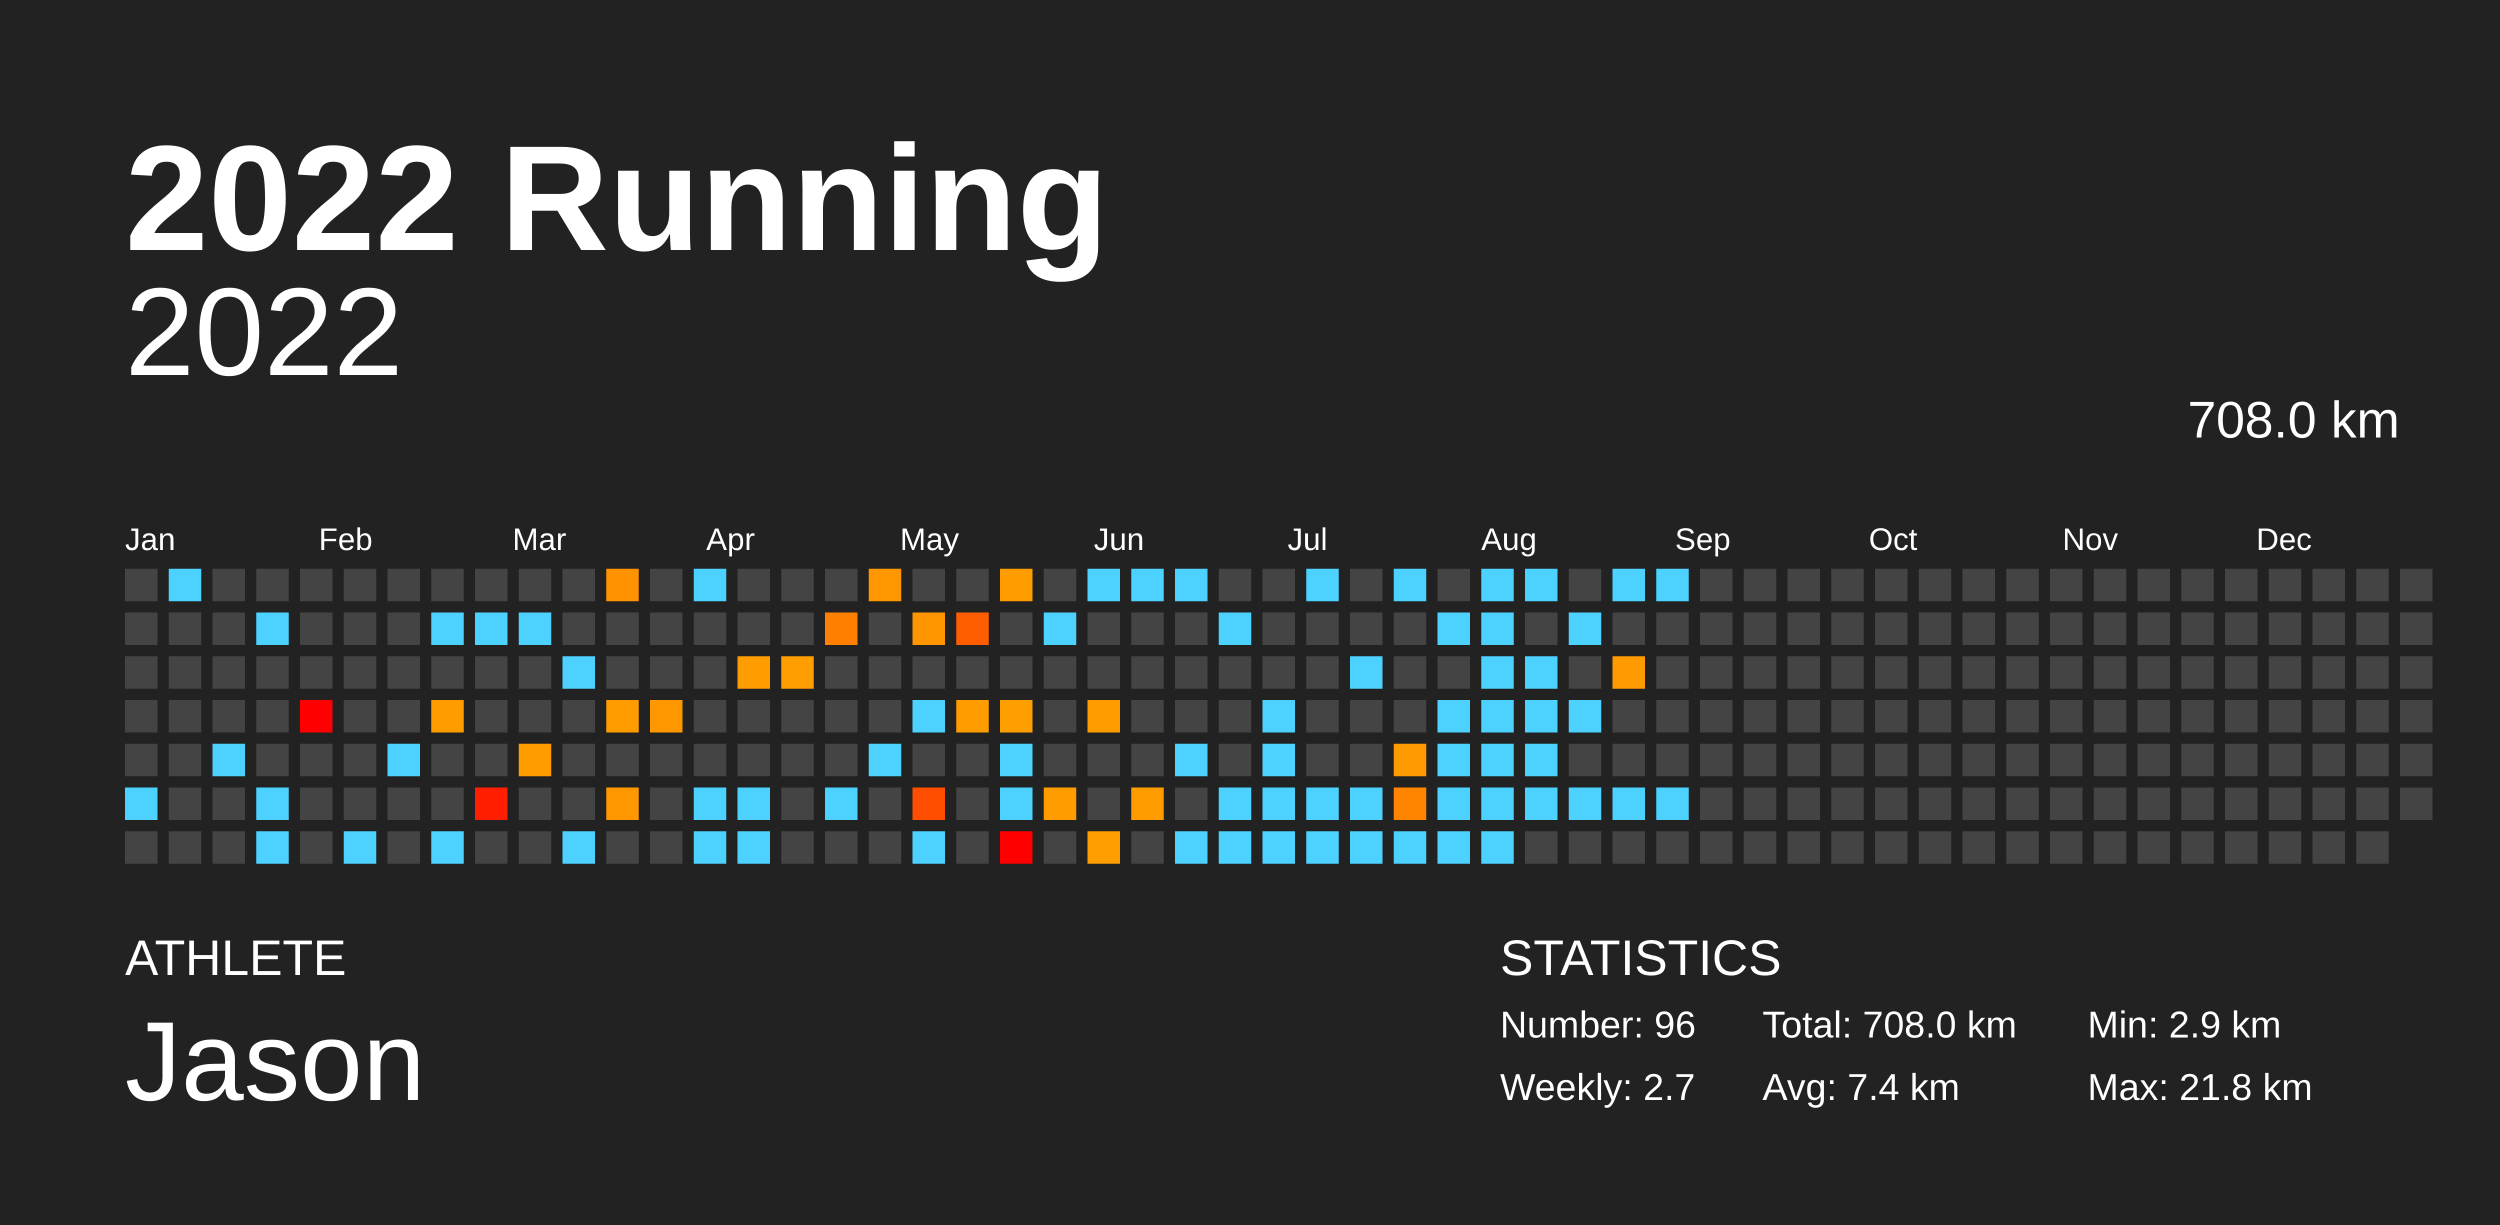
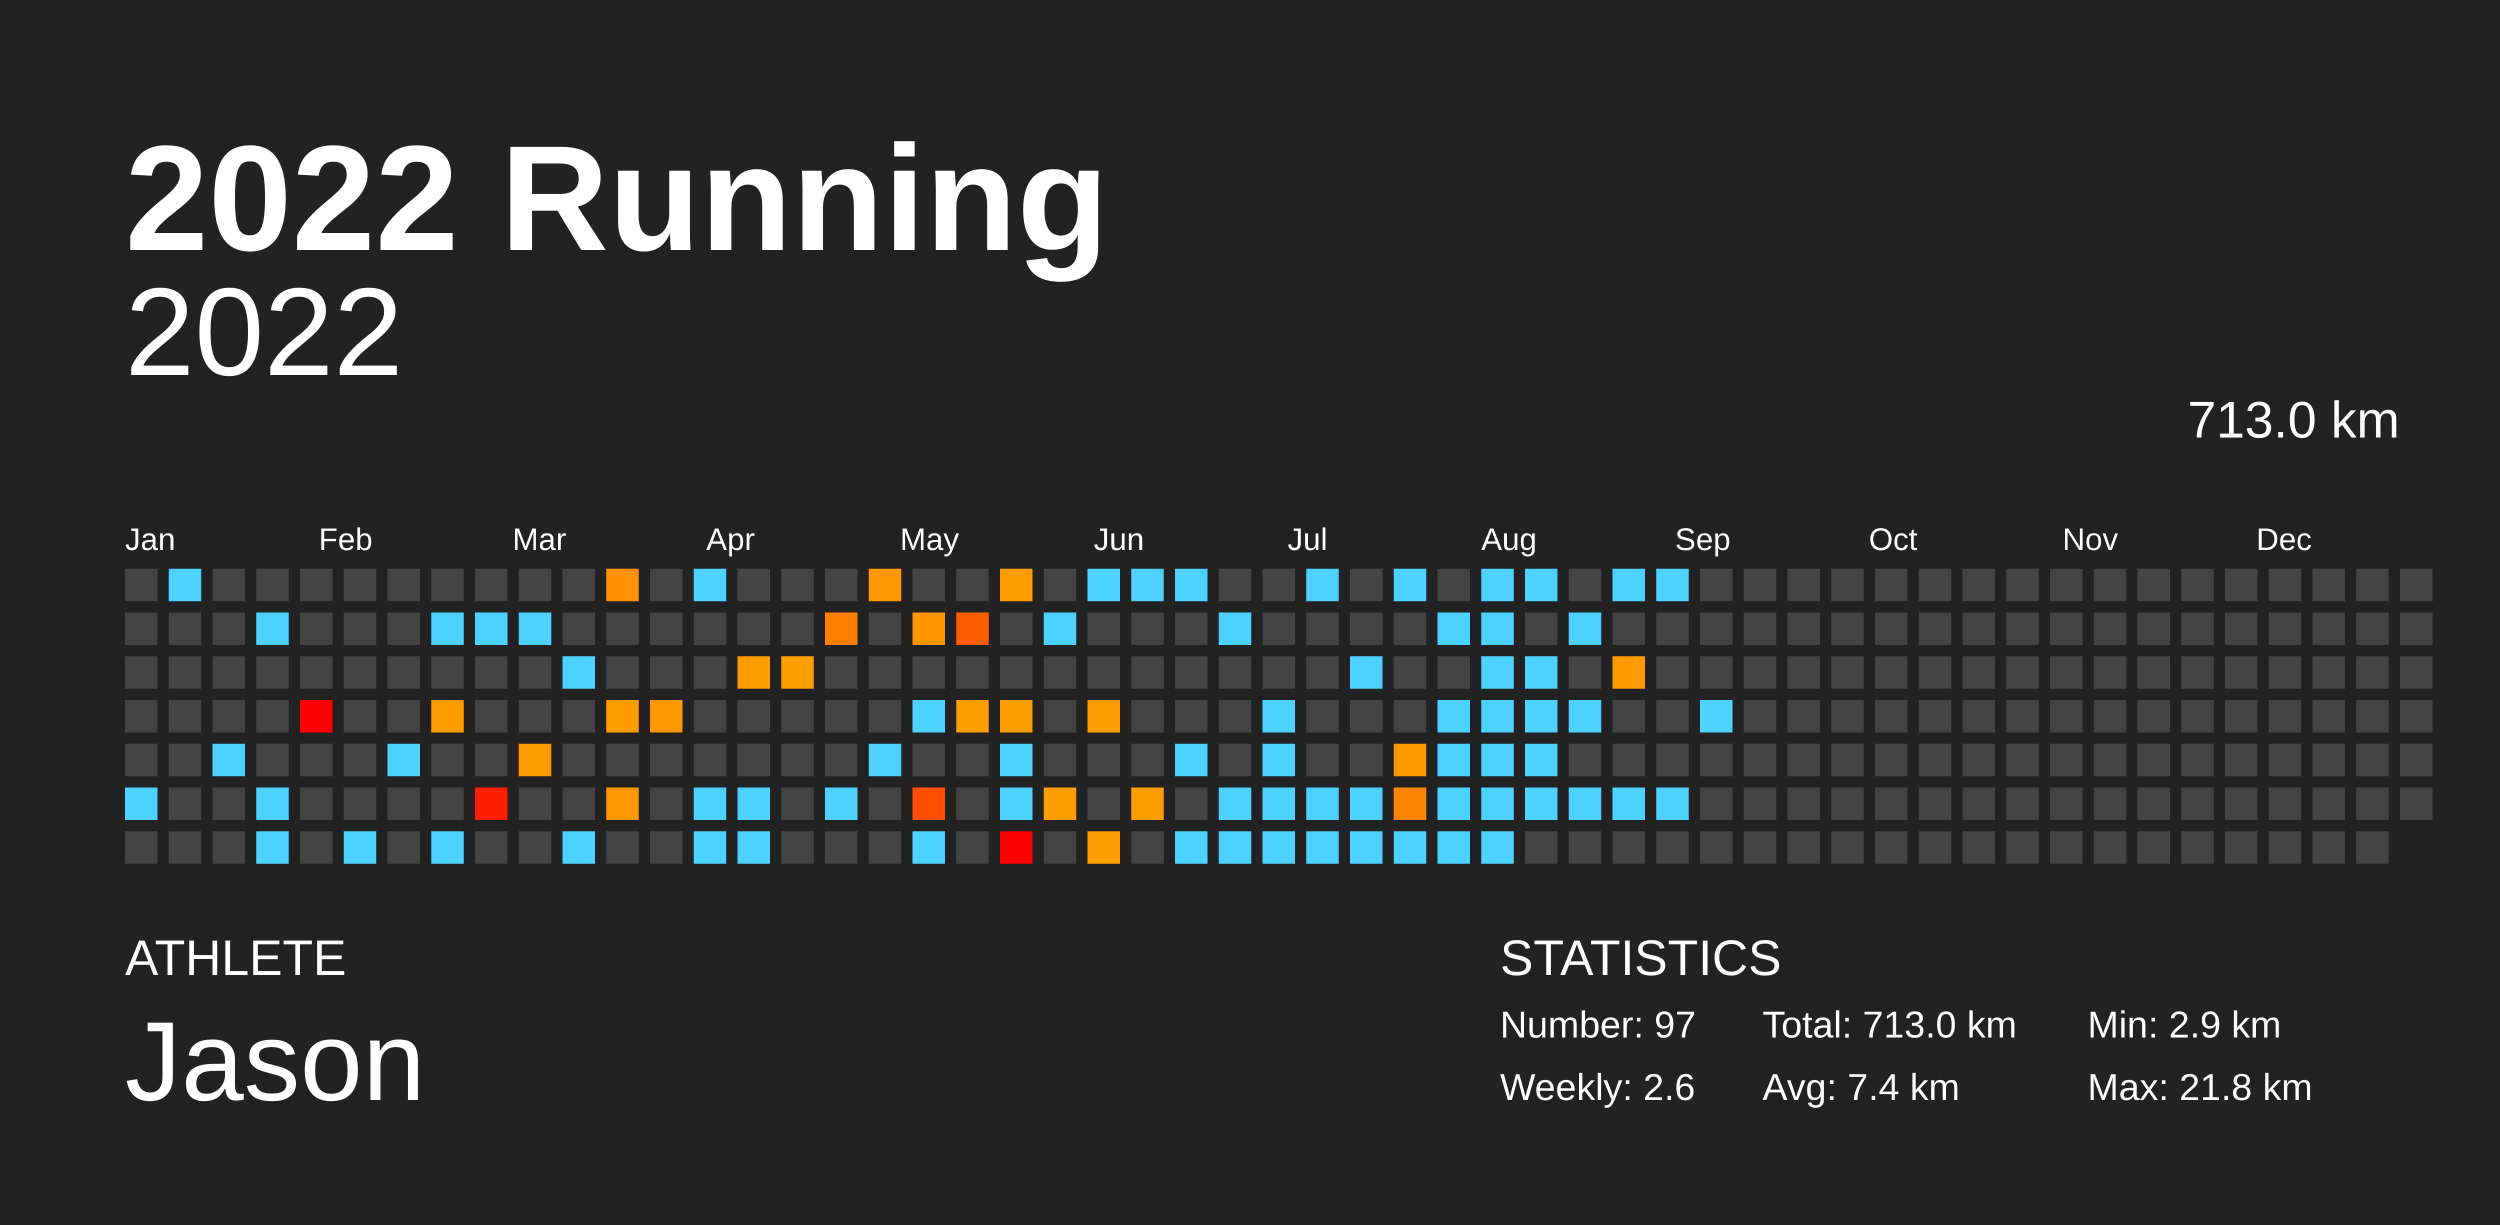
<svg xmlns="http://www.w3.org/2000/svg" baseProfile="full" height="98mm" version="1.1" viewBox="0,0,200,98" width="200mm">
  <defs />
  <rect fill="#222222" height="98" width="200" x="0" y="0" />
  <text fill="#FFFFFF" style="font-size:12px; font-family:Arial; font-weight:bold;" x="10" y="20">2022 Running</text>
  <text fill="#FFFFFF" style="font-size:4px; font-family:Arial" x="10" y="78">ATHLETE</text>
  <text fill="#FFFFFF" style="font-size:9px; font-family:Arial" x="10" y="88">Jason</text>
  <text fill="#FFFFFF" style="font-size:4px; font-family:Arial" x="120" y="78">STATISTICS</text>
-   <text fill="#FFFFFF" style="font-size:3px; font-family:Arial" x="120" y="83">Number: 96</text>
-   <text fill="#FFFFFF" style="font-size:3px; font-family:Arial" x="120" y="88">Weekly: 2.7</text>
-   <text fill="#FFFFFF" style="font-size:3px; font-family:Arial" x="141" y="83">Total: 708.0 km</text>
+   <text fill="#FFFFFF" style="font-size:3px; font-family:Arial" x="120" y="83">Number: 97</text>
+   <text fill="#FFFFFF" style="font-size:3px; font-family:Arial" x="120" y="88">Weekly: 2.6</text>
+   <text fill="#FFFFFF" style="font-size:3px; font-family:Arial" x="141" y="83">Total: 713.0 km</text>
  <text fill="#FFFFFF" style="font-size:3px; font-family:Arial" x="141" y="88">Avg: 7.4 km</text>
  <text fill="#FFFFFF" style="font-size:3px; font-family:Arial" x="167" y="83">Min: 2.9 km</text>
  <text fill="#FFFFFF" style="font-size:3px; font-family:Arial" x="167" y="88">Max: 21.8 km</text>
  <text alignment-baseline="hanging" fill="#FFFFFF" style="font-size:10.0px; font-family:Arial;" x="10" y="30">2022</text>
-   <text alignment-baseline="hanging" fill="#FFFFFF" style="font-size:4.125px; font-family:Arial;" x="175" y="35">708.0 km</text>
+   <text alignment-baseline="hanging" fill="#FFFFFF" style="font-size:4.125px; font-family:Arial;" x="175" y="35">713.0 km</text>
  <text fill="#FFFFFF" style="font-size:2.5px; font-family:Arial" x="10.0" y="44">Jan</text>
  <text fill="#FFFFFF" style="font-size:2.5px; font-family:Arial" x="25.5" y="44">Feb</text>
  <text fill="#FFFFFF" style="font-size:2.5px; font-family:Arial" x="41.0" y="44">Mar</text>
  <text fill="#FFFFFF" style="font-size:2.5px; font-family:Arial" x="56.5" y="44">Apr</text>
  <text fill="#FFFFFF" style="font-size:2.5px; font-family:Arial" x="72.0" y="44">May</text>
  <text fill="#FFFFFF" style="font-size:2.5px; font-family:Arial" x="87.5" y="44">Jun</text>
  <text fill="#FFFFFF" style="font-size:2.5px; font-family:Arial" x="103.0" y="44">Jul</text>
  <text fill="#FFFFFF" style="font-size:2.5px; font-family:Arial" x="118.5" y="44">Aug</text>
  <text fill="#FFFFFF" style="font-size:2.5px; font-family:Arial" x="134.0" y="44">Sep</text>
  <text fill="#FFFFFF" style="font-size:2.5px; font-family:Arial" x="149.5" y="44">Oct</text>
  <text fill="#FFFFFF" style="font-size:2.5px; font-family:Arial" x="165.0" y="44">Nov</text>
  <text fill="#FFFFFF" style="font-size:2.5px; font-family:Arial" x="180.5" y="44">Dec</text>
  <rect fill="#444444" height="2.6" width="2.6" x="10.0" y="45.5" />
  <rect fill="#444444" height="2.6" width="2.6" x="10.0" y="49.0" />
  <rect fill="#444444" height="2.6" width="2.6" x="10.0" y="52.5" />
  <rect fill="#444444" height="2.6" width="2.6" x="10.0" y="56.0" />
  <rect fill="#444444" height="2.6" width="2.6" x="10.0" y="59.5" />
  <rect fill="#4dd2ff" height="2.6" width="2.6" x="10.0" y="63.0" />
  <rect fill="#444444" height="2.6" width="2.6" x="10.0" y="66.5" />
  <rect fill="#4dd2ff" height="2.6" width="2.6" x="13.5" y="45.5" />
  <rect fill="#444444" height="2.6" width="2.6" x="13.5" y="49.0" />
  <rect fill="#444444" height="2.6" width="2.6" x="13.5" y="52.5" />
  <rect fill="#444444" height="2.6" width="2.6" x="13.5" y="56.0" />
  <rect fill="#444444" height="2.6" width="2.6" x="13.5" y="59.5" />
  <rect fill="#444444" height="2.6" width="2.6" x="13.5" y="63.0" />
  <rect fill="#444444" height="2.6" width="2.6" x="13.5" y="66.5" />
  <rect fill="#444444" height="2.6" width="2.6" x="17.0" y="45.5" />
  <rect fill="#444444" height="2.6" width="2.6" x="17.0" y="49.0" />
  <rect fill="#444444" height="2.6" width="2.6" x="17.0" y="52.5" />
  <rect fill="#444444" height="2.6" width="2.6" x="17.0" y="56.0" />
  <rect fill="#4dd2ff" height="2.6" width="2.6" x="17.0" y="59.5" />
  <rect fill="#444444" height="2.6" width="2.6" x="17.0" y="63.0" />
  <rect fill="#444444" height="2.6" width="2.6" x="17.0" y="66.5" />
  <rect fill="#444444" height="2.6" width="2.6" x="20.5" y="45.5" />
  <rect fill="#4dd2ff" height="2.6" width="2.6" x="20.5" y="49.0" />
  <rect fill="#444444" height="2.6" width="2.6" x="20.5" y="52.5" />
  <rect fill="#444444" height="2.6" width="2.6" x="20.5" y="56.0" />
  <rect fill="#444444" height="2.6" width="2.6" x="20.5" y="59.5" />
  <rect fill="#4dd2ff" height="2.6" width="2.6" x="20.5" y="63.0" />
  <rect fill="#4dd2ff" height="2.6" width="2.6" x="20.5" y="66.5" />
  <rect fill="#444444" height="2.6" width="2.6" x="24.0" y="45.5" />
  <rect fill="#444444" height="2.6" width="2.6" x="24.0" y="49.0" />
  <rect fill="#444444" height="2.6" width="2.6" x="24.0" y="52.5" />
  <rect fill="red" height="2.6" width="2.6" x="24.0" y="56.0" />
  <rect fill="#444444" height="2.6" width="2.6" x="24.0" y="59.5" />
  <rect fill="#444444" height="2.6" width="2.6" x="24.0" y="63.0" />
  <rect fill="#444444" height="2.6" width="2.6" x="24.0" y="66.5" />
  <rect fill="#444444" height="2.6" width="2.6" x="27.5" y="45.5" />
  <rect fill="#444444" height="2.6" width="2.6" x="27.5" y="49.0" />
  <rect fill="#444444" height="2.6" width="2.6" x="27.5" y="52.5" />
  <rect fill="#444444" height="2.6" width="2.6" x="27.5" y="56.0" />
  <rect fill="#444444" height="2.6" width="2.6" x="27.5" y="59.5" />
  <rect fill="#444444" height="2.6" width="2.6" x="27.5" y="63.0" />
  <rect fill="#4dd2ff" height="2.6" width="2.6" x="27.5" y="66.5" />
  <rect fill="#444444" height="2.6" width="2.6" x="31.0" y="45.5" />
  <rect fill="#444444" height="2.6" width="2.6" x="31.0" y="49.0" />
  <rect fill="#444444" height="2.6" width="2.6" x="31.0" y="52.5" />
  <rect fill="#444444" height="2.6" width="2.6" x="31.0" y="56.0" />
  <rect fill="#4dd2ff" height="2.6" width="2.6" x="31.0" y="59.5" />
  <rect fill="#444444" height="2.6" width="2.6" x="31.0" y="63.0" />
  <rect fill="#444444" height="2.6" width="2.6" x="31.0" y="66.5" />
  <rect fill="#444444" height="2.6" width="2.6" x="34.5" y="45.5" />
  <rect fill="#4dd2ff" height="2.6" width="2.6" x="34.5" y="49.0" />
  <rect fill="#444444" height="2.6" width="2.6" x="34.5" y="52.5" />
  <rect fill="#ff9d00" height="2.6" width="2.6" x="34.5" y="56.0" />
  <rect fill="#444444" height="2.6" width="2.6" x="34.5" y="59.5" />
  <rect fill="#444444" height="2.6" width="2.6" x="34.5" y="63.0" />
  <rect fill="#4dd2ff" height="2.6" width="2.6" x="34.5" y="66.5" />
  <rect fill="#444444" height="2.6" width="2.6" x="38.0" y="45.5" />
  <rect fill="#4dd2ff" height="2.6" width="2.6" x="38.0" y="49.0" />
  <rect fill="#444444" height="2.6" width="2.6" x="38.0" y="52.5" />
  <rect fill="#444444" height="2.6" width="2.6" x="38.0" y="56.0" />
  <rect fill="#444444" height="2.6" width="2.6" x="38.0" y="59.5" />
  <rect fill="#ff1e00" height="2.6" width="2.6" x="38.0" y="63.0" />
  <rect fill="#444444" height="2.6" width="2.6" x="38.0" y="66.5" />
  <rect fill="#444444" height="2.6" width="2.6" x="41.5" y="45.5" />
  <rect fill="#4dd2ff" height="2.6" width="2.6" x="41.5" y="49.0" />
  <rect fill="#444444" height="2.6" width="2.6" x="41.5" y="52.5" />
  <rect fill="#444444" height="2.6" width="2.6" x="41.5" y="56.0" />
  <rect fill="#ff9d00" height="2.6" width="2.6" x="41.5" y="59.5" />
  <rect fill="#444444" height="2.6" width="2.6" x="41.5" y="63.0" />
  <rect fill="#444444" height="2.6" width="2.6" x="41.5" y="66.5" />
  <rect fill="#444444" height="2.6" width="2.6" x="45.0" y="45.5" />
  <rect fill="#444444" height="2.6" width="2.6" x="45.0" y="49.0" />
  <rect fill="#4dd2ff" height="2.6" width="2.6" x="45.0" y="52.5" />
  <rect fill="#444444" height="2.6" width="2.6" x="45.0" y="56.0" />
  <rect fill="#444444" height="2.6" width="2.6" x="45.0" y="59.5" />
  <rect fill="#444444" height="2.6" width="2.6" x="45.0" y="63.0" />
  <rect fill="#4dd2ff" height="2.6" width="2.6" x="45.0" y="66.5" />
  <rect fill="#ff9200" height="2.6" width="2.6" x="48.5" y="45.5" />
  <rect fill="#444444" height="2.6" width="2.6" x="48.5" y="49.0" />
  <rect fill="#444444" height="2.6" width="2.6" x="48.5" y="52.5" />
  <rect fill="#ff9c00" height="2.6" width="2.6" x="48.5" y="56.0" />
  <rect fill="#444444" height="2.6" width="2.6" x="48.5" y="59.5" />
  <rect fill="#ff9800" height="2.6" width="2.6" x="48.5" y="63.0" />
  <rect fill="#444444" height="2.6" width="2.6" x="48.5" y="66.5" />
  <rect fill="#444444" height="2.6" width="2.6" x="52.0" y="45.5" />
  <rect fill="#444444" height="2.6" width="2.6" x="52.0" y="49.0" />
  <rect fill="#444444" height="2.6" width="2.6" x="52.0" y="52.5" />
  <rect fill="#ff9800" height="2.6" width="2.6" x="52.0" y="56.0" />
  <rect fill="#444444" height="2.6" width="2.6" x="52.0" y="59.5" />
  <rect fill="#444444" height="2.6" width="2.6" x="52.0" y="63.0" />
  <rect fill="#444444" height="2.6" width="2.6" x="52.0" y="66.5" />
  <rect fill="#4dd2ff" height="2.6" width="2.6" x="55.5" y="45.5" />
  <rect fill="#444444" height="2.6" width="2.6" x="55.5" y="49.0" />
  <rect fill="#444444" height="2.6" width="2.6" x="55.5" y="52.5" />
  <rect fill="#444444" height="2.6" width="2.6" x="55.5" y="56.0" />
  <rect fill="#444444" height="2.6" width="2.6" x="55.5" y="59.5" />
  <rect fill="#4dd2ff" height="2.6" width="2.6" x="55.5" y="63.0" />
  <rect fill="#4dd2ff" height="2.6" width="2.6" x="55.5" y="66.5" />
  <rect fill="#444444" height="2.6" width="2.6" x="59.0" y="45.5" />
  <rect fill="#444444" height="2.6" width="2.6" x="59.0" y="49.0" />
  <rect fill="#ff9c00" height="2.6" width="2.6" x="59.0" y="52.5" />
  <rect fill="#444444" height="2.6" width="2.6" x="59.0" y="56.0" />
  <rect fill="#444444" height="2.6" width="2.6" x="59.0" y="59.5" />
  <rect fill="#4dd2ff" height="2.6" width="2.6" x="59.0" y="63.0" />
  <rect fill="#4dd2ff" height="2.6" width="2.6" x="59.0" y="66.5" />
  <rect fill="#444444" height="2.6" width="2.6" x="62.5" y="45.5" />
  <rect fill="#444444" height="2.6" width="2.6" x="62.5" y="49.0" />
  <rect fill="#ff9e00" height="2.6" width="2.6" x="62.5" y="52.5" />
  <rect fill="#444444" height="2.6" width="2.6" x="62.5" y="56.0" />
  <rect fill="#444444" height="2.6" width="2.6" x="62.5" y="59.5" />
  <rect fill="#444444" height="2.6" width="2.6" x="62.5" y="63.0" />
  <rect fill="#444444" height="2.6" width="2.6" x="62.5" y="66.5" />
  <rect fill="#444444" height="2.6" width="2.6" x="66.0" y="45.5" />
  <rect fill="#ff7f00" height="2.6" width="2.6" x="66.0" y="49.0" />
  <rect fill="#444444" height="2.6" width="2.6" x="66.0" y="52.5" />
  <rect fill="#444444" height="2.6" width="2.6" x="66.0" y="56.0" />
  <rect fill="#444444" height="2.6" width="2.6" x="66.0" y="59.5" />
  <rect fill="#4dd2ff" height="2.6" width="2.6" x="66.0" y="63.0" />
  <rect fill="#444444" height="2.6" width="2.6" x="66.0" y="66.5" />
  <rect fill="#ff9800" height="2.6" width="2.6" x="69.5" y="45.5" />
  <rect fill="#444444" height="2.6" width="2.6" x="69.5" y="49.0" />
  <rect fill="#444444" height="2.6" width="2.6" x="69.5" y="52.5" />
  <rect fill="#444444" height="2.6" width="2.6" x="69.5" y="56.0" />
  <rect fill="#4dd2ff" height="2.6" width="2.6" x="69.5" y="59.5" />
  <rect fill="#444444" height="2.6" width="2.6" x="69.5" y="63.0" />
  <rect fill="#444444" height="2.6" width="2.6" x="69.5" y="66.5" />
  <rect fill="#444444" height="2.6" width="2.6" x="73.0" y="45.5" />
  <rect fill="#ff9600" height="2.6" width="2.6" x="73.0" y="49.0" />
  <rect fill="#444444" height="2.6" width="2.6" x="73.0" y="52.5" />
  <rect fill="#4dd2ff" height="2.6" width="2.6" x="73.0" y="56.0" />
  <rect fill="#444444" height="2.6" width="2.6" x="73.0" y="59.5" />
  <rect fill="#ff4e00" height="2.6" width="2.6" x="73.0" y="63.0" />
  <rect fill="#4dd2ff" height="2.6" width="2.6" x="73.0" y="66.5" />
  <rect fill="#444444" height="2.6" width="2.6" x="76.5" y="45.5" />
  <rect fill="#ff5e00" height="2.6" width="2.6" x="76.5" y="49.0" />
  <rect fill="#444444" height="2.6" width="2.6" x="76.5" y="52.5" />
  <rect fill="#ff9c00" height="2.6" width="2.6" x="76.5" y="56.0" />
  <rect fill="#444444" height="2.6" width="2.6" x="76.5" y="59.5" />
  <rect fill="#444444" height="2.6" width="2.6" x="76.5" y="63.0" />
  <rect fill="#444444" height="2.6" width="2.6" x="76.5" y="66.5" />
  <rect fill="#ff9c00" height="2.6" width="2.6" x="80.0" y="45.5" />
  <rect fill="#444444" height="2.6" width="2.6" x="80.0" y="49.0" />
  <rect fill="#444444" height="2.6" width="2.6" x="80.0" y="52.5" />
  <rect fill="#ff9e00" height="2.6" width="2.6" x="80.0" y="56.0" />
  <rect fill="#4dd2ff" height="2.6" width="2.6" x="80.0" y="59.5" />
  <rect fill="#4dd2ff" height="2.6" width="2.6" x="80.0" y="63.0" />
  <rect fill="red" height="2.6" width="2.6" x="80.0" y="66.5" />
  <rect fill="#444444" height="2.6" width="2.6" x="83.5" y="45.5" />
  <rect fill="#4dd2ff" height="2.6" width="2.6" x="83.5" y="49.0" />
  <rect fill="#444444" height="2.6" width="2.6" x="83.5" y="52.5" />
  <rect fill="#444444" height="2.6" width="2.6" x="83.5" y="56.0" />
  <rect fill="#444444" height="2.6" width="2.6" x="83.5" y="59.5" />
  <rect fill="#ff9d00" height="2.6" width="2.6" x="83.5" y="63.0" />
  <rect fill="#444444" height="2.6" width="2.6" x="83.5" y="66.5" />
  <rect fill="#4dd2ff" height="2.6" width="2.6" x="87.0" y="45.5" />
  <rect fill="#444444" height="2.6" width="2.6" x="87.0" y="49.0" />
  <rect fill="#444444" height="2.6" width="2.6" x="87.0" y="52.5" />
  <rect fill="#ff9c00" height="2.6" width="2.6" x="87.0" y="56.0" />
  <rect fill="#444444" height="2.6" width="2.6" x="87.0" y="59.5" />
  <rect fill="#444444" height="2.6" width="2.6" x="87.0" y="63.0" />
  <rect fill="#ff9e00" height="2.6" width="2.6" x="87.0" y="66.5" />
  <rect fill="#4dd2ff" height="2.6" width="2.6" x="90.5" y="45.5" />
  <rect fill="#444444" height="2.6" width="2.6" x="90.5" y="49.0" />
  <rect fill="#444444" height="2.6" width="2.6" x="90.5" y="52.5" />
  <rect fill="#444444" height="2.6" width="2.6" x="90.5" y="56.0" />
  <rect fill="#444444" height="2.6" width="2.6" x="90.5" y="59.5" />
  <rect fill="#ff9d00" height="2.6" width="2.6" x="90.5" y="63.0" />
  <rect fill="#444444" height="2.6" width="2.6" x="90.5" y="66.5" />
  <rect fill="#4dd2ff" height="2.6" width="2.6" x="94.0" y="45.5" />
  <rect fill="#444444" height="2.6" width="2.6" x="94.0" y="49.0" />
  <rect fill="#444444" height="2.6" width="2.6" x="94.0" y="52.5" />
  <rect fill="#444444" height="2.6" width="2.6" x="94.0" y="56.0" />
  <rect fill="#4dd2ff" height="2.6" width="2.6" x="94.0" y="59.5" />
  <rect fill="#444444" height="2.6" width="2.6" x="94.0" y="63.0" />
  <rect fill="#4dd2ff" height="2.6" width="2.6" x="94.0" y="66.5" />
  <rect fill="#444444" height="2.6" width="2.6" x="97.5" y="45.5" />
  <rect fill="#4dd2ff" height="2.6" width="2.6" x="97.5" y="49.0" />
  <rect fill="#444444" height="2.6" width="2.6" x="97.5" y="52.5" />
  <rect fill="#444444" height="2.6" width="2.6" x="97.5" y="56.0" />
  <rect fill="#444444" height="2.6" width="2.6" x="97.5" y="59.5" />
  <rect fill="#4dd2ff" height="2.6" width="2.6" x="97.5" y="63.0" />
  <rect fill="#4dd2ff" height="2.6" width="2.6" x="97.5" y="66.5" />
  <rect fill="#444444" height="2.6" width="2.6" x="101.0" y="45.5" />
  <rect fill="#444444" height="2.6" width="2.6" x="101.0" y="49.0" />
  <rect fill="#444444" height="2.6" width="2.6" x="101.0" y="52.5" />
  <rect fill="#4dd2ff" height="2.6" width="2.6" x="101.0" y="56.0" />
  <rect fill="#4dd2ff" height="2.6" width="2.6" x="101.0" y="59.5" />
  <rect fill="#4dd2ff" height="2.6" width="2.6" x="101.0" y="63.0" />
  <rect fill="#4dd2ff" height="2.6" width="2.6" x="101.0" y="66.5" />
  <rect fill="#4dd2ff" height="2.6" width="2.6" x="104.5" y="45.5" />
  <rect fill="#444444" height="2.6" width="2.6" x="104.5" y="49.0" />
  <rect fill="#444444" height="2.6" width="2.6" x="104.5" y="52.5" />
  <rect fill="#444444" height="2.6" width="2.6" x="104.5" y="56.0" />
  <rect fill="#444444" height="2.6" width="2.6" x="104.5" y="59.5" />
  <rect fill="#4dd2ff" height="2.6" width="2.6" x="104.5" y="63.0" />
  <rect fill="#4dd2ff" height="2.6" width="2.6" x="104.5" y="66.5" />
  <rect fill="#444444" height="2.6" width="2.6" x="108.0" y="45.5" />
  <rect fill="#444444" height="2.6" width="2.6" x="108.0" y="49.0" />
  <rect fill="#4dd2ff" height="2.6" width="2.6" x="108.0" y="52.5" />
  <rect fill="#444444" height="2.6" width="2.6" x="108.0" y="56.0" />
  <rect fill="#444444" height="2.6" width="2.6" x="108.0" y="59.5" />
  <rect fill="#4dd2ff" height="2.6" width="2.6" x="108.0" y="63.0" />
  <rect fill="#4dd2ff" height="2.6" width="2.6" x="108.0" y="66.5" />
  <rect fill="#4dd2ff" height="2.6" width="2.6" x="111.5" y="45.5" />
  <rect fill="#444444" height="2.6" width="2.6" x="111.5" y="49.0" />
  <rect fill="#444444" height="2.6" width="2.6" x="111.5" y="52.5" />
  <rect fill="#444444" height="2.6" width="2.6" x="111.5" y="56.0" />
  <rect fill="#ff9b00" height="2.6" width="2.6" x="111.5" y="59.5" />
  <rect fill="#ff8500" height="2.6" width="2.6" x="111.5" y="63.0" />
  <rect fill="#4dd2ff" height="2.6" width="2.6" x="111.5" y="66.5" />
  <rect fill="#444444" height="2.6" width="2.6" x="115.0" y="45.5" />
  <rect fill="#4dd2ff" height="2.6" width="2.6" x="115.0" y="49.0" />
  <rect fill="#444444" height="2.6" width="2.6" x="115.0" y="52.5" />
  <rect fill="#4dd2ff" height="2.6" width="2.6" x="115.0" y="56.0" />
  <rect fill="#4dd2ff" height="2.6" width="2.6" x="115.0" y="59.5" />
  <rect fill="#4dd2ff" height="2.6" width="2.6" x="115.0" y="63.0" />
  <rect fill="#4dd2ff" height="2.6" width="2.6" x="115.0" y="66.5" />
  <rect fill="#4dd2ff" height="2.6" width="2.6" x="118.5" y="45.5" />
  <rect fill="#4dd2ff" height="2.6" width="2.6" x="118.5" y="49.0" />
  <rect fill="#4dd2ff" height="2.6" width="2.6" x="118.5" y="52.5" />
  <rect fill="#4dd2ff" height="2.6" width="2.6" x="118.5" y="56.0" />
  <rect fill="#4dd2ff" height="2.6" width="2.6" x="118.5" y="59.5" />
  <rect fill="#4dd2ff" height="2.6" width="2.6" x="118.5" y="63.0" />
  <rect fill="#4dd2ff" height="2.6" width="2.6" x="118.5" y="66.5" />
  <rect fill="#4dd2ff" height="2.6" width="2.6" x="122.0" y="45.5" />
  <rect fill="#444444" height="2.6" width="2.6" x="122.0" y="49.0" />
  <rect fill="#4dd2ff" height="2.6" width="2.6" x="122.0" y="52.5" />
  <rect fill="#4dd2ff" height="2.6" width="2.6" x="122.0" y="56.0" />
  <rect fill="#4dd2ff" height="2.6" width="2.6" x="122.0" y="59.5" />
  <rect fill="#4dd2ff" height="2.6" width="2.6" x="122.0" y="63.0" />
  <rect fill="#444444" height="2.6" width="2.6" x="122.0" y="66.5" />
  <rect fill="#444444" height="2.6" width="2.6" x="125.5" y="45.5" />
  <rect fill="#4dd2ff" height="2.6" width="2.6" x="125.5" y="49.0" />
  <rect fill="#444444" height="2.6" width="2.6" x="125.5" y="52.5" />
  <rect fill="#4dd2ff" height="2.6" width="2.6" x="125.5" y="56.0" />
  <rect fill="#444444" height="2.6" width="2.6" x="125.5" y="59.5" />
  <rect fill="#4dd2ff" height="2.6" width="2.6" x="125.5" y="63.0" />
  <rect fill="#444444" height="2.6" width="2.6" x="125.5" y="66.5" />
  <rect fill="#4dd2ff" height="2.6" width="2.6" x="129.0" y="45.5" />
  <rect fill="#444444" height="2.6" width="2.6" x="129.0" y="49.0" />
  <rect fill="#ff9b00" height="2.6" width="2.6" x="129.0" y="52.5" />
  <rect fill="#444444" height="2.6" width="2.6" x="129.0" y="56.0" />
  <rect fill="#444444" height="2.6" width="2.6" x="129.0" y="59.5" />
  <rect fill="#4dd2ff" height="2.6" width="2.6" x="129.0" y="63.0" />
  <rect fill="#444444" height="2.6" width="2.6" x="129.0" y="66.5" />
  <rect fill="#4dd2ff" height="2.6" width="2.6" x="132.5" y="45.5" />
  <rect fill="#444444" height="2.6" width="2.6" x="132.5" y="49.0" />
  <rect fill="#444444" height="2.6" width="2.6" x="132.5" y="52.5" />
  <rect fill="#444444" height="2.6" width="2.6" x="132.5" y="56.0" />
  <rect fill="#444444" height="2.6" width="2.6" x="132.5" y="59.5" />
  <rect fill="#4dd2ff" height="2.6" width="2.6" x="132.5" y="63.0" />
  <rect fill="#444444" height="2.6" width="2.6" x="132.5" y="66.5" />
  <rect fill="#444444" height="2.6" width="2.6" x="136.0" y="45.5" />
  <rect fill="#444444" height="2.6" width="2.6" x="136.0" y="49.0" />
  <rect fill="#444444" height="2.6" width="2.6" x="136.0" y="52.5" />
-   <rect fill="#444444" height="2.6" width="2.6" x="136.0" y="56.0" />
+   <rect fill="#4dd2ff" height="2.6" width="2.6" x="136.0" y="56.0" />
  <rect fill="#444444" height="2.6" width="2.6" x="136.0" y="59.5" />
  <rect fill="#444444" height="2.6" width="2.6" x="136.0" y="63.0" />
  <rect fill="#444444" height="2.6" width="2.6" x="136.0" y="66.5" />
  <rect fill="#444444" height="2.6" width="2.6" x="139.5" y="45.5" />
  <rect fill="#444444" height="2.6" width="2.6" x="139.5" y="49.0" />
  <rect fill="#444444" height="2.6" width="2.6" x="139.5" y="52.5" />
  <rect fill="#444444" height="2.6" width="2.6" x="139.5" y="56.0" />
  <rect fill="#444444" height="2.6" width="2.6" x="139.5" y="59.5" />
  <rect fill="#444444" height="2.6" width="2.6" x="139.5" y="63.0" />
  <rect fill="#444444" height="2.6" width="2.6" x="139.5" y="66.5" />
  <rect fill="#444444" height="2.6" width="2.6" x="143.0" y="45.5" />
  <rect fill="#444444" height="2.6" width="2.6" x="143.0" y="49.0" />
  <rect fill="#444444" height="2.6" width="2.6" x="143.0" y="52.5" />
  <rect fill="#444444" height="2.6" width="2.6" x="143.0" y="56.0" />
  <rect fill="#444444" height="2.6" width="2.6" x="143.0" y="59.5" />
  <rect fill="#444444" height="2.6" width="2.6" x="143.0" y="63.0" />
  <rect fill="#444444" height="2.6" width="2.6" x="143.0" y="66.5" />
  <rect fill="#444444" height="2.6" width="2.6" x="146.5" y="45.5" />
  <rect fill="#444444" height="2.6" width="2.6" x="146.5" y="49.0" />
  <rect fill="#444444" height="2.6" width="2.6" x="146.5" y="52.5" />
  <rect fill="#444444" height="2.6" width="2.6" x="146.5" y="56.0" />
  <rect fill="#444444" height="2.6" width="2.6" x="146.5" y="59.5" />
  <rect fill="#444444" height="2.6" width="2.6" x="146.5" y="63.0" />
  <rect fill="#444444" height="2.6" width="2.6" x="146.5" y="66.5" />
  <rect fill="#444444" height="2.6" width="2.6" x="150.0" y="45.5" />
  <rect fill="#444444" height="2.6" width="2.6" x="150.0" y="49.0" />
  <rect fill="#444444" height="2.6" width="2.6" x="150.0" y="52.5" />
  <rect fill="#444444" height="2.6" width="2.6" x="150.0" y="56.0" />
  <rect fill="#444444" height="2.6" width="2.6" x="150.0" y="59.5" />
  <rect fill="#444444" height="2.6" width="2.6" x="150.0" y="63.0" />
  <rect fill="#444444" height="2.6" width="2.6" x="150.0" y="66.5" />
  <rect fill="#444444" height="2.6" width="2.6" x="153.5" y="45.5" />
  <rect fill="#444444" height="2.6" width="2.6" x="153.5" y="49.0" />
  <rect fill="#444444" height="2.6" width="2.6" x="153.5" y="52.5" />
  <rect fill="#444444" height="2.6" width="2.6" x="153.5" y="56.0" />
  <rect fill="#444444" height="2.6" width="2.6" x="153.5" y="59.5" />
  <rect fill="#444444" height="2.6" width="2.6" x="153.5" y="63.0" />
  <rect fill="#444444" height="2.6" width="2.6" x="153.5" y="66.5" />
  <rect fill="#444444" height="2.6" width="2.6" x="157.0" y="45.5" />
  <rect fill="#444444" height="2.6" width="2.6" x="157.0" y="49.0" />
  <rect fill="#444444" height="2.6" width="2.6" x="157.0" y="52.5" />
  <rect fill="#444444" height="2.6" width="2.6" x="157.0" y="56.0" />
  <rect fill="#444444" height="2.6" width="2.6" x="157.0" y="59.5" />
  <rect fill="#444444" height="2.6" width="2.6" x="157.0" y="63.0" />
  <rect fill="#444444" height="2.6" width="2.6" x="157.0" y="66.5" />
  <rect fill="#444444" height="2.6" width="2.6" x="160.5" y="45.5" />
  <rect fill="#444444" height="2.6" width="2.6" x="160.5" y="49.0" />
  <rect fill="#444444" height="2.6" width="2.6" x="160.5" y="52.5" />
  <rect fill="#444444" height="2.6" width="2.6" x="160.5" y="56.0" />
  <rect fill="#444444" height="2.6" width="2.6" x="160.5" y="59.5" />
  <rect fill="#444444" height="2.6" width="2.6" x="160.5" y="63.0" />
  <rect fill="#444444" height="2.6" width="2.6" x="160.5" y="66.5" />
  <rect fill="#444444" height="2.6" width="2.6" x="164.0" y="45.5" />
  <rect fill="#444444" height="2.6" width="2.6" x="164.0" y="49.0" />
  <rect fill="#444444" height="2.6" width="2.6" x="164.0" y="52.5" />
  <rect fill="#444444" height="2.6" width="2.6" x="164.0" y="56.0" />
  <rect fill="#444444" height="2.6" width="2.6" x="164.0" y="59.5" />
  <rect fill="#444444" height="2.6" width="2.6" x="164.0" y="63.0" />
  <rect fill="#444444" height="2.6" width="2.6" x="164.0" y="66.5" />
  <rect fill="#444444" height="2.6" width="2.6" x="167.5" y="45.5" />
  <rect fill="#444444" height="2.6" width="2.6" x="167.5" y="49.0" />
  <rect fill="#444444" height="2.6" width="2.6" x="167.5" y="52.5" />
  <rect fill="#444444" height="2.6" width="2.6" x="167.5" y="56.0" />
  <rect fill="#444444" height="2.6" width="2.6" x="167.5" y="59.5" />
  <rect fill="#444444" height="2.6" width="2.6" x="167.5" y="63.0" />
  <rect fill="#444444" height="2.6" width="2.6" x="167.5" y="66.5" />
  <rect fill="#444444" height="2.6" width="2.6" x="171.0" y="45.5" />
  <rect fill="#444444" height="2.6" width="2.6" x="171.0" y="49.0" />
  <rect fill="#444444" height="2.6" width="2.6" x="171.0" y="52.5" />
  <rect fill="#444444" height="2.6" width="2.6" x="171.0" y="56.0" />
  <rect fill="#444444" height="2.6" width="2.6" x="171.0" y="59.5" />
  <rect fill="#444444" height="2.6" width="2.6" x="171.0" y="63.0" />
  <rect fill="#444444" height="2.6" width="2.6" x="171.0" y="66.5" />
  <rect fill="#444444" height="2.6" width="2.6" x="174.5" y="45.5" />
  <rect fill="#444444" height="2.6" width="2.6" x="174.5" y="49.0" />
  <rect fill="#444444" height="2.6" width="2.6" x="174.5" y="52.5" />
  <rect fill="#444444" height="2.6" width="2.6" x="174.5" y="56.0" />
  <rect fill="#444444" height="2.6" width="2.6" x="174.5" y="59.5" />
  <rect fill="#444444" height="2.6" width="2.6" x="174.5" y="63.0" />
  <rect fill="#444444" height="2.6" width="2.6" x="174.5" y="66.5" />
  <rect fill="#444444" height="2.6" width="2.6" x="178.0" y="45.5" />
  <rect fill="#444444" height="2.6" width="2.6" x="178.0" y="49.0" />
  <rect fill="#444444" height="2.6" width="2.6" x="178.0" y="52.5" />
  <rect fill="#444444" height="2.6" width="2.6" x="178.0" y="56.0" />
  <rect fill="#444444" height="2.6" width="2.6" x="178.0" y="59.5" />
  <rect fill="#444444" height="2.6" width="2.6" x="178.0" y="63.0" />
  <rect fill="#444444" height="2.6" width="2.6" x="178.0" y="66.5" />
  <rect fill="#444444" height="2.6" width="2.6" x="181.5" y="45.5" />
  <rect fill="#444444" height="2.6" width="2.6" x="181.5" y="49.0" />
  <rect fill="#444444" height="2.6" width="2.6" x="181.5" y="52.5" />
  <rect fill="#444444" height="2.6" width="2.6" x="181.5" y="56.0" />
  <rect fill="#444444" height="2.6" width="2.6" x="181.5" y="59.5" />
  <rect fill="#444444" height="2.6" width="2.6" x="181.5" y="63.0" />
  <rect fill="#444444" height="2.6" width="2.6" x="181.5" y="66.5" />
  <rect fill="#444444" height="2.6" width="2.6" x="185.0" y="45.5" />
  <rect fill="#444444" height="2.6" width="2.6" x="185.0" y="49.0" />
  <rect fill="#444444" height="2.6" width="2.6" x="185.0" y="52.5" />
  <rect fill="#444444" height="2.6" width="2.6" x="185.0" y="56.0" />
  <rect fill="#444444" height="2.6" width="2.6" x="185.0" y="59.5" />
  <rect fill="#444444" height="2.6" width="2.6" x="185.0" y="63.0" />
  <rect fill="#444444" height="2.6" width="2.6" x="185.0" y="66.5" />
  <rect fill="#444444" height="2.6" width="2.6" x="188.5" y="45.5" />
  <rect fill="#444444" height="2.6" width="2.6" x="188.5" y="49.0" />
  <rect fill="#444444" height="2.6" width="2.6" x="188.5" y="52.5" />
  <rect fill="#444444" height="2.6" width="2.6" x="188.5" y="56.0" />
  <rect fill="#444444" height="2.6" width="2.6" x="188.5" y="59.5" />
  <rect fill="#444444" height="2.6" width="2.6" x="188.5" y="63.0" />
  <rect fill="#444444" height="2.6" width="2.6" x="188.5" y="66.5" />
  <rect fill="#444444" height="2.6" width="2.6" x="192.0" y="45.5" />
  <rect fill="#444444" height="2.6" width="2.6" x="192.0" y="49.0" />
  <rect fill="#444444" height="2.6" width="2.6" x="192.0" y="52.5" />
  <rect fill="#444444" height="2.6" width="2.6" x="192.0" y="56.0" />
  <rect fill="#444444" height="2.6" width="2.6" x="192.0" y="59.5" />
  <rect fill="#444444" height="2.6" width="2.6" x="192.0" y="63.0" />
</svg>
